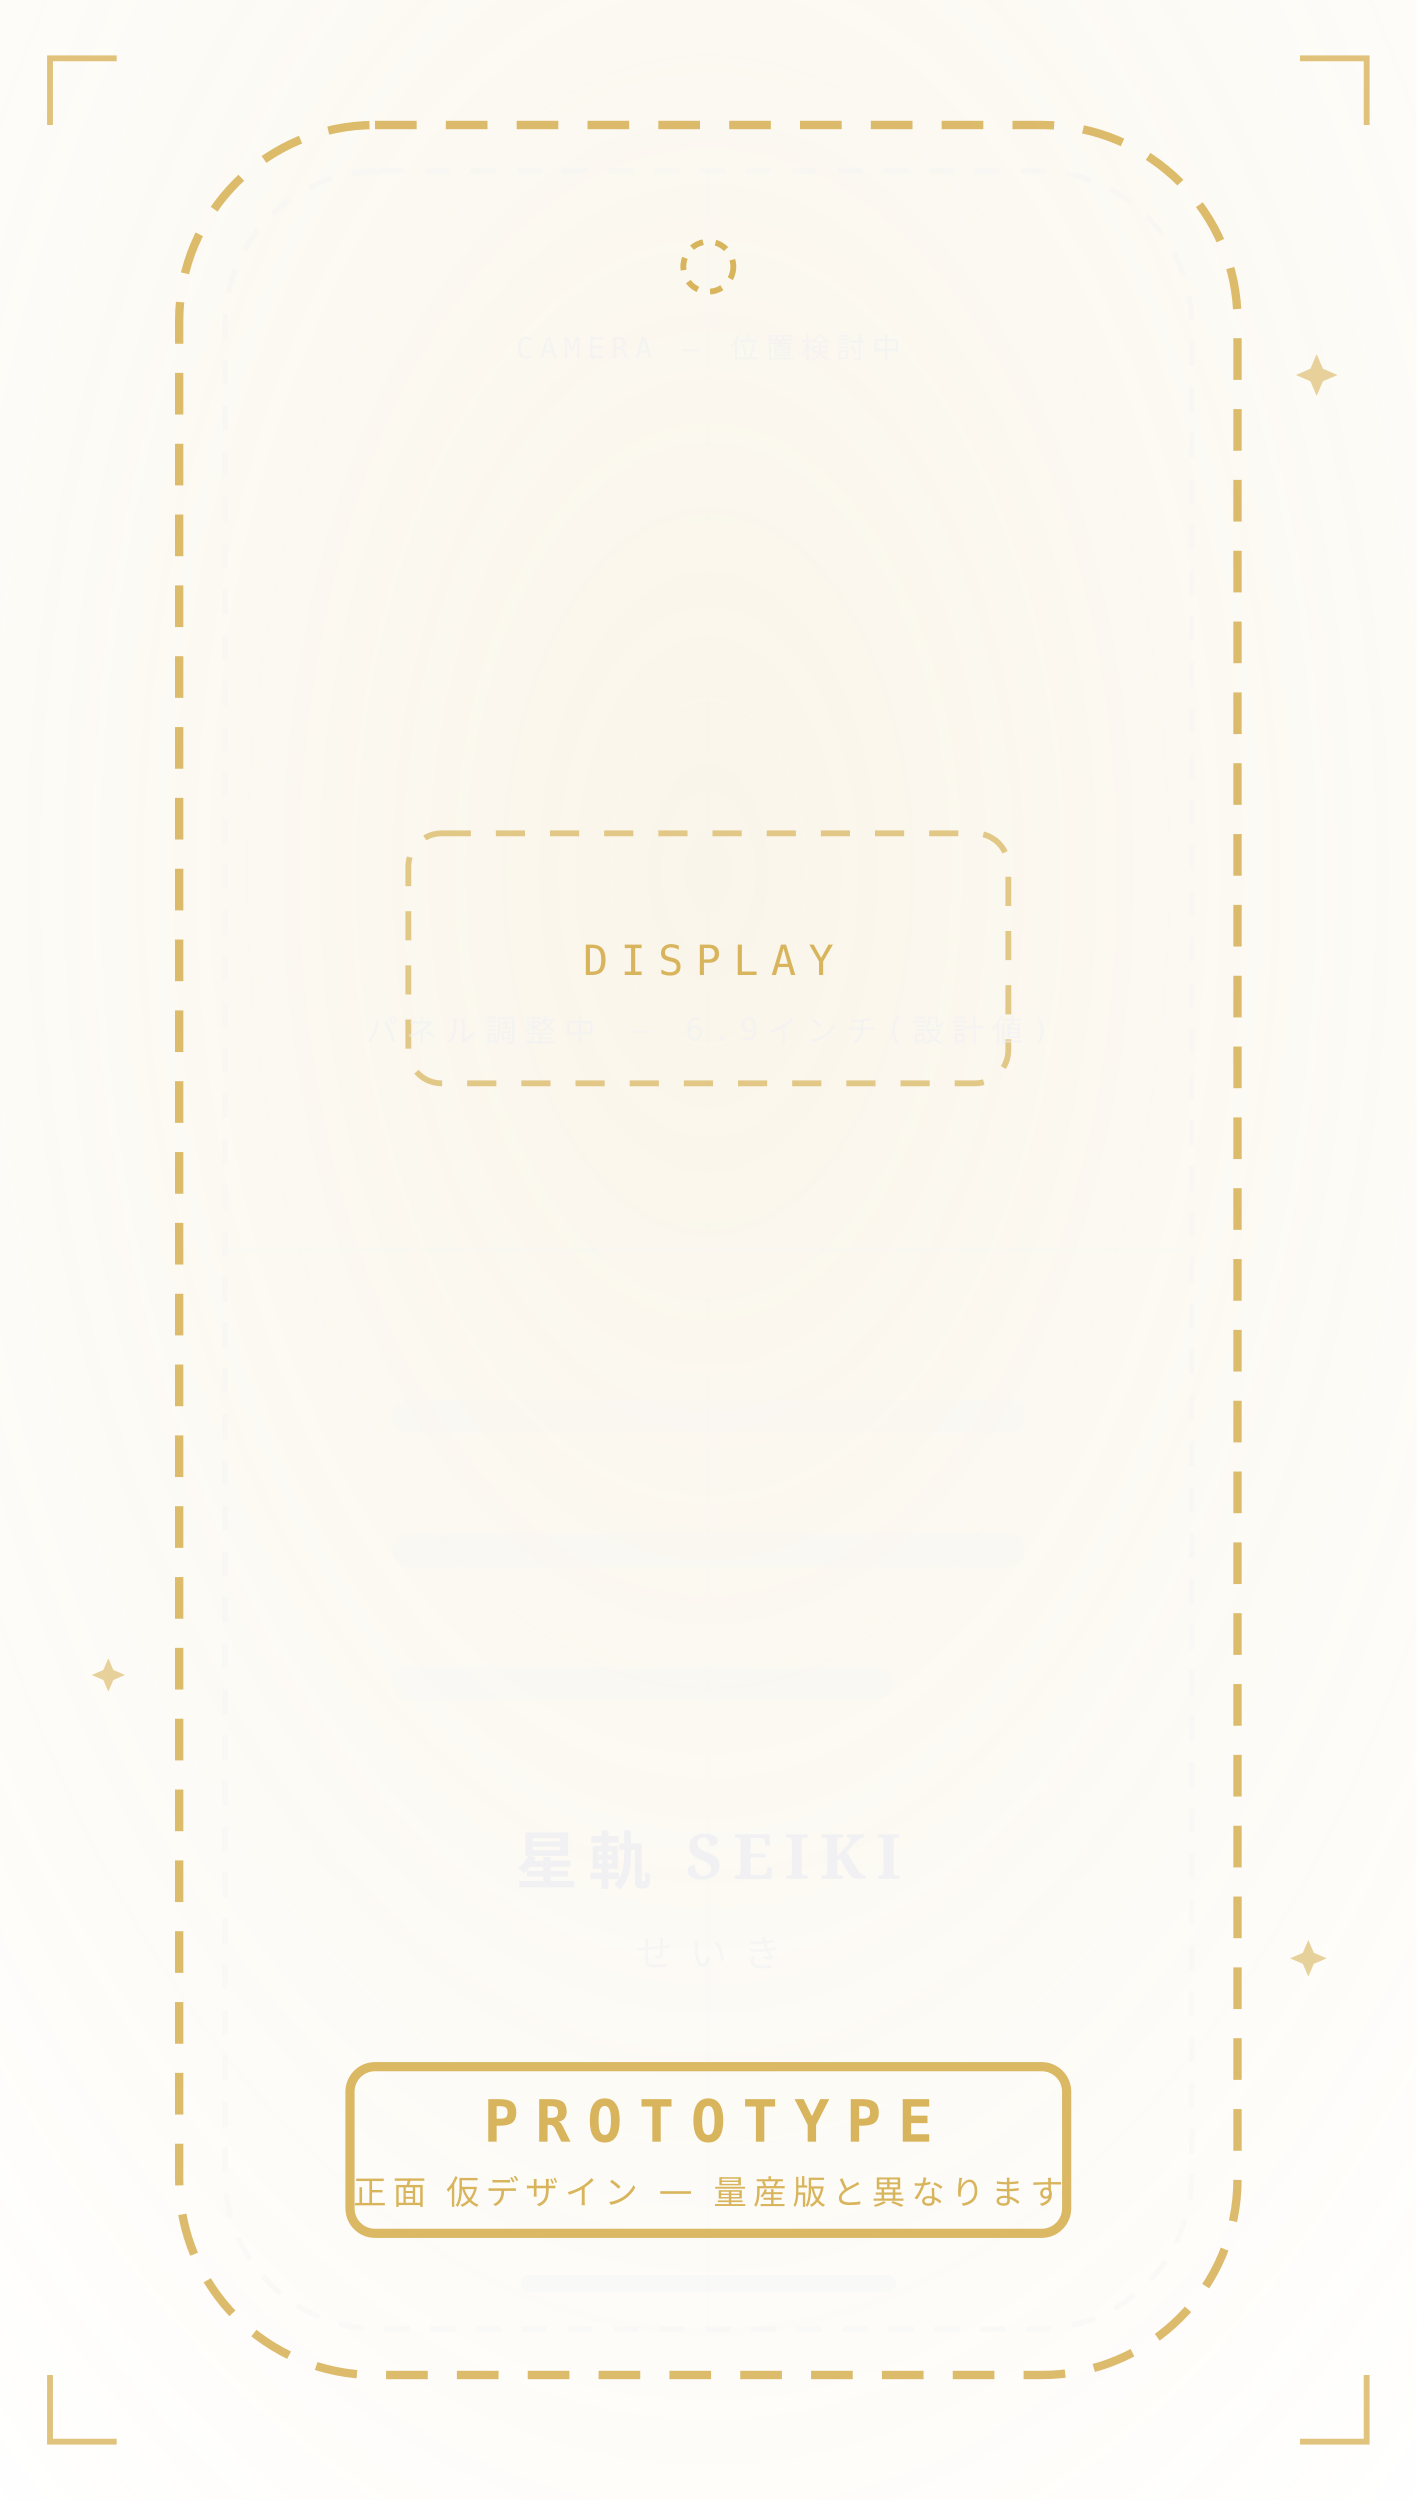
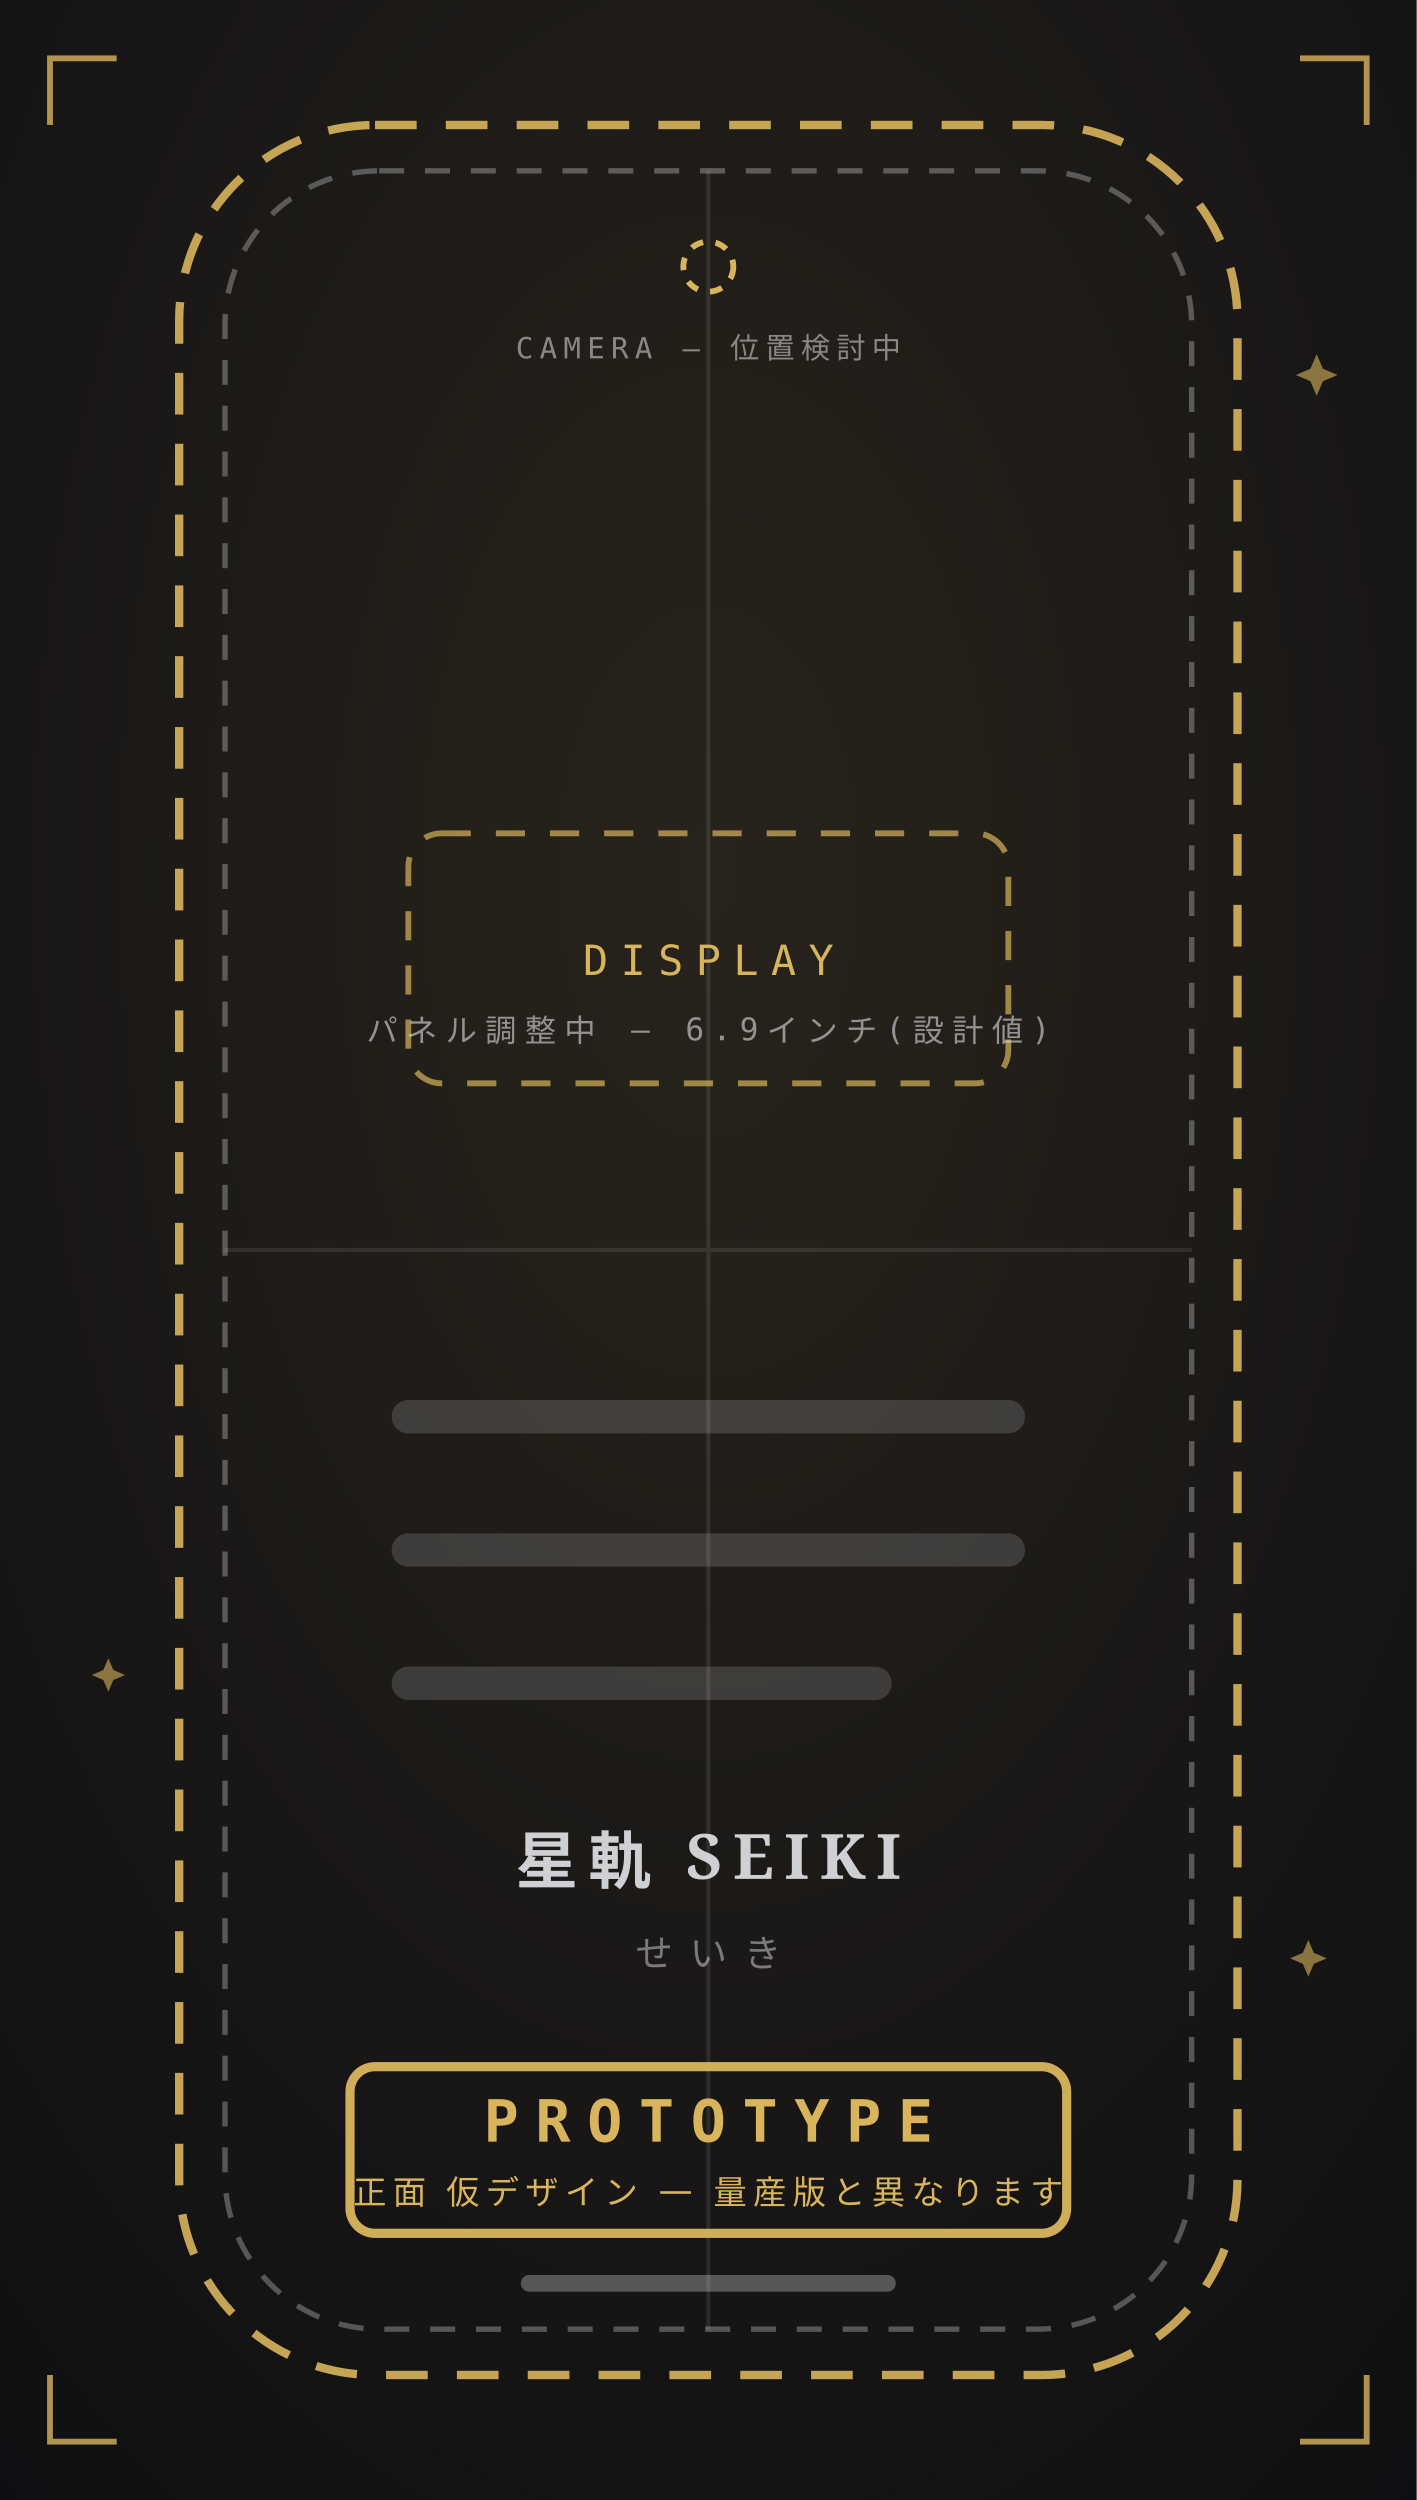
<svg xmlns="http://www.w3.org/2000/svg" viewBox="0 0 340 600" role="img" aria-label="星軌 SEIKI 正面(仮デザイン)">
  <defs>
    <radialGradient id="pgfprotofseikin38" cx="0.5" cy="0.35" r="0.85">
      <stop offset="0" stop-color="#d8b45c" stop-opacity="0.13" />
      <stop offset="1" stop-color="#d8b45c" stop-opacity="0" />
    </radialGradient>
  </defs>
+   <rect width="340" height="600" fill="#0e0e12" />
  <rect width="340" height="600" fill="url(#pgfprotofseikin38)" />
  <path d="M316 85 L317.5 88.5 L321 90 L317.5 91.5 L316 95 L314.5 91.5 L311 90 L314.5 88.5 Z" fill="#d8b45c" opacity="0.6" />
  <path d="M26 398 L27.2 400.8 L30 402 L27.2 403.2 L26 406 L24.8 403.2 L22 402 L24.8 400.8 Z" fill="#d8b45c" opacity="0.6" />
  <path d="M314 465.6 L315.32 468.68 L318.4 470 L315.32 471.32 L314 474.4 L312.68 471.32 L309.6 470 L312.68 468.68 Z" fill="#d8b45c" opacity="0.6" />
  <path d="M12 30 v-16 h16 M328 30 v-16 h-16 M12 570 v16 h16 M328 570 v16 h-16" stroke="#d8b45c" stroke-width="1.4" fill="none" opacity="0.8" />
  <rect x="43" y="30" width="254" height="540" rx="47" fill="none" stroke="#d8b45c" stroke-width="2" stroke-dasharray="10 7" opacity="0.9" />
  <rect x="54" y="41" width="232" height="518" rx="37" fill="none" stroke="#eef0f4" stroke-opacity="0.3" stroke-width="1.3" stroke-dasharray="6 5" />
  <path d="M170 41 v518 M54 300 h232" stroke="#eef0f4" stroke-opacity="0.1" stroke-width="1" />
  <circle cx="170" cy="64" r="6" fill="none" stroke="#d8b45c" stroke-width="1.4" stroke-dasharray="3 3" />
  <text x="170" y="86" font-family="monospace" font-size="7" fill="#eef0f4" opacity="0.5" text-anchor="middle" letter-spacing="1.5">CAMERA — 位置検討中</text>
  <rect x="98" y="200" width="144" height="60" rx="8" fill="none" stroke="#d8b45c" stroke-opacity="0.7" stroke-width="1.4" stroke-dasharray="7 6" />
  <text x="170" y="234" font-family="monospace" font-size="10" fill="#d8b45c" text-anchor="middle" letter-spacing="3">DISPLAY</text>
  <text x="170" y="250" font-family="monospace" font-size="7.5" fill="#eef0f4" opacity="0.55" text-anchor="middle" letter-spacing="2">パネル調整中 — 6.9インチ(設計値)</text>
  <path d="M98 340 H242 M98 372 H242 M98 404 H210" stroke="#eef0f4" stroke-opacity="0.16" stroke-width="8" stroke-linecap="round" />
  <text x="170" y="452" font-family="'Shippori Mincho','Noto Sans JP',serif" font-size="15" font-weight="800" fill="#eef0f4" opacity="0.85" text-anchor="middle" letter-spacing="2.5">星軌 SEIKI</text>
  <text x="170" y="472" font-family="monospace" font-size="9" fill="#eef0f4" opacity="0.45" text-anchor="middle" letter-spacing="4">せいき</text>
  <rect x="84" y="496" width="172" height="40" rx="6" fill="none" stroke="#d8b45c" stroke-width="2.2" opacity="0.95" />
  <text x="170" y="514" font-family="monospace" font-size="14" font-weight="800" fill="#d8b45c" text-anchor="middle" letter-spacing="4">PROTOTYPE</text>
  <text x="170" y="529" font-family="'Noto Sans JP',sans-serif" font-size="8" fill="#d8b45c" text-anchor="middle" letter-spacing="1.5">正面 仮デザイン — 量産版と異なります</text>
  <rect x="125" y="546" width="90" height="4" rx="2" fill="#eef0f4" opacity="0.3" />
</svg>
